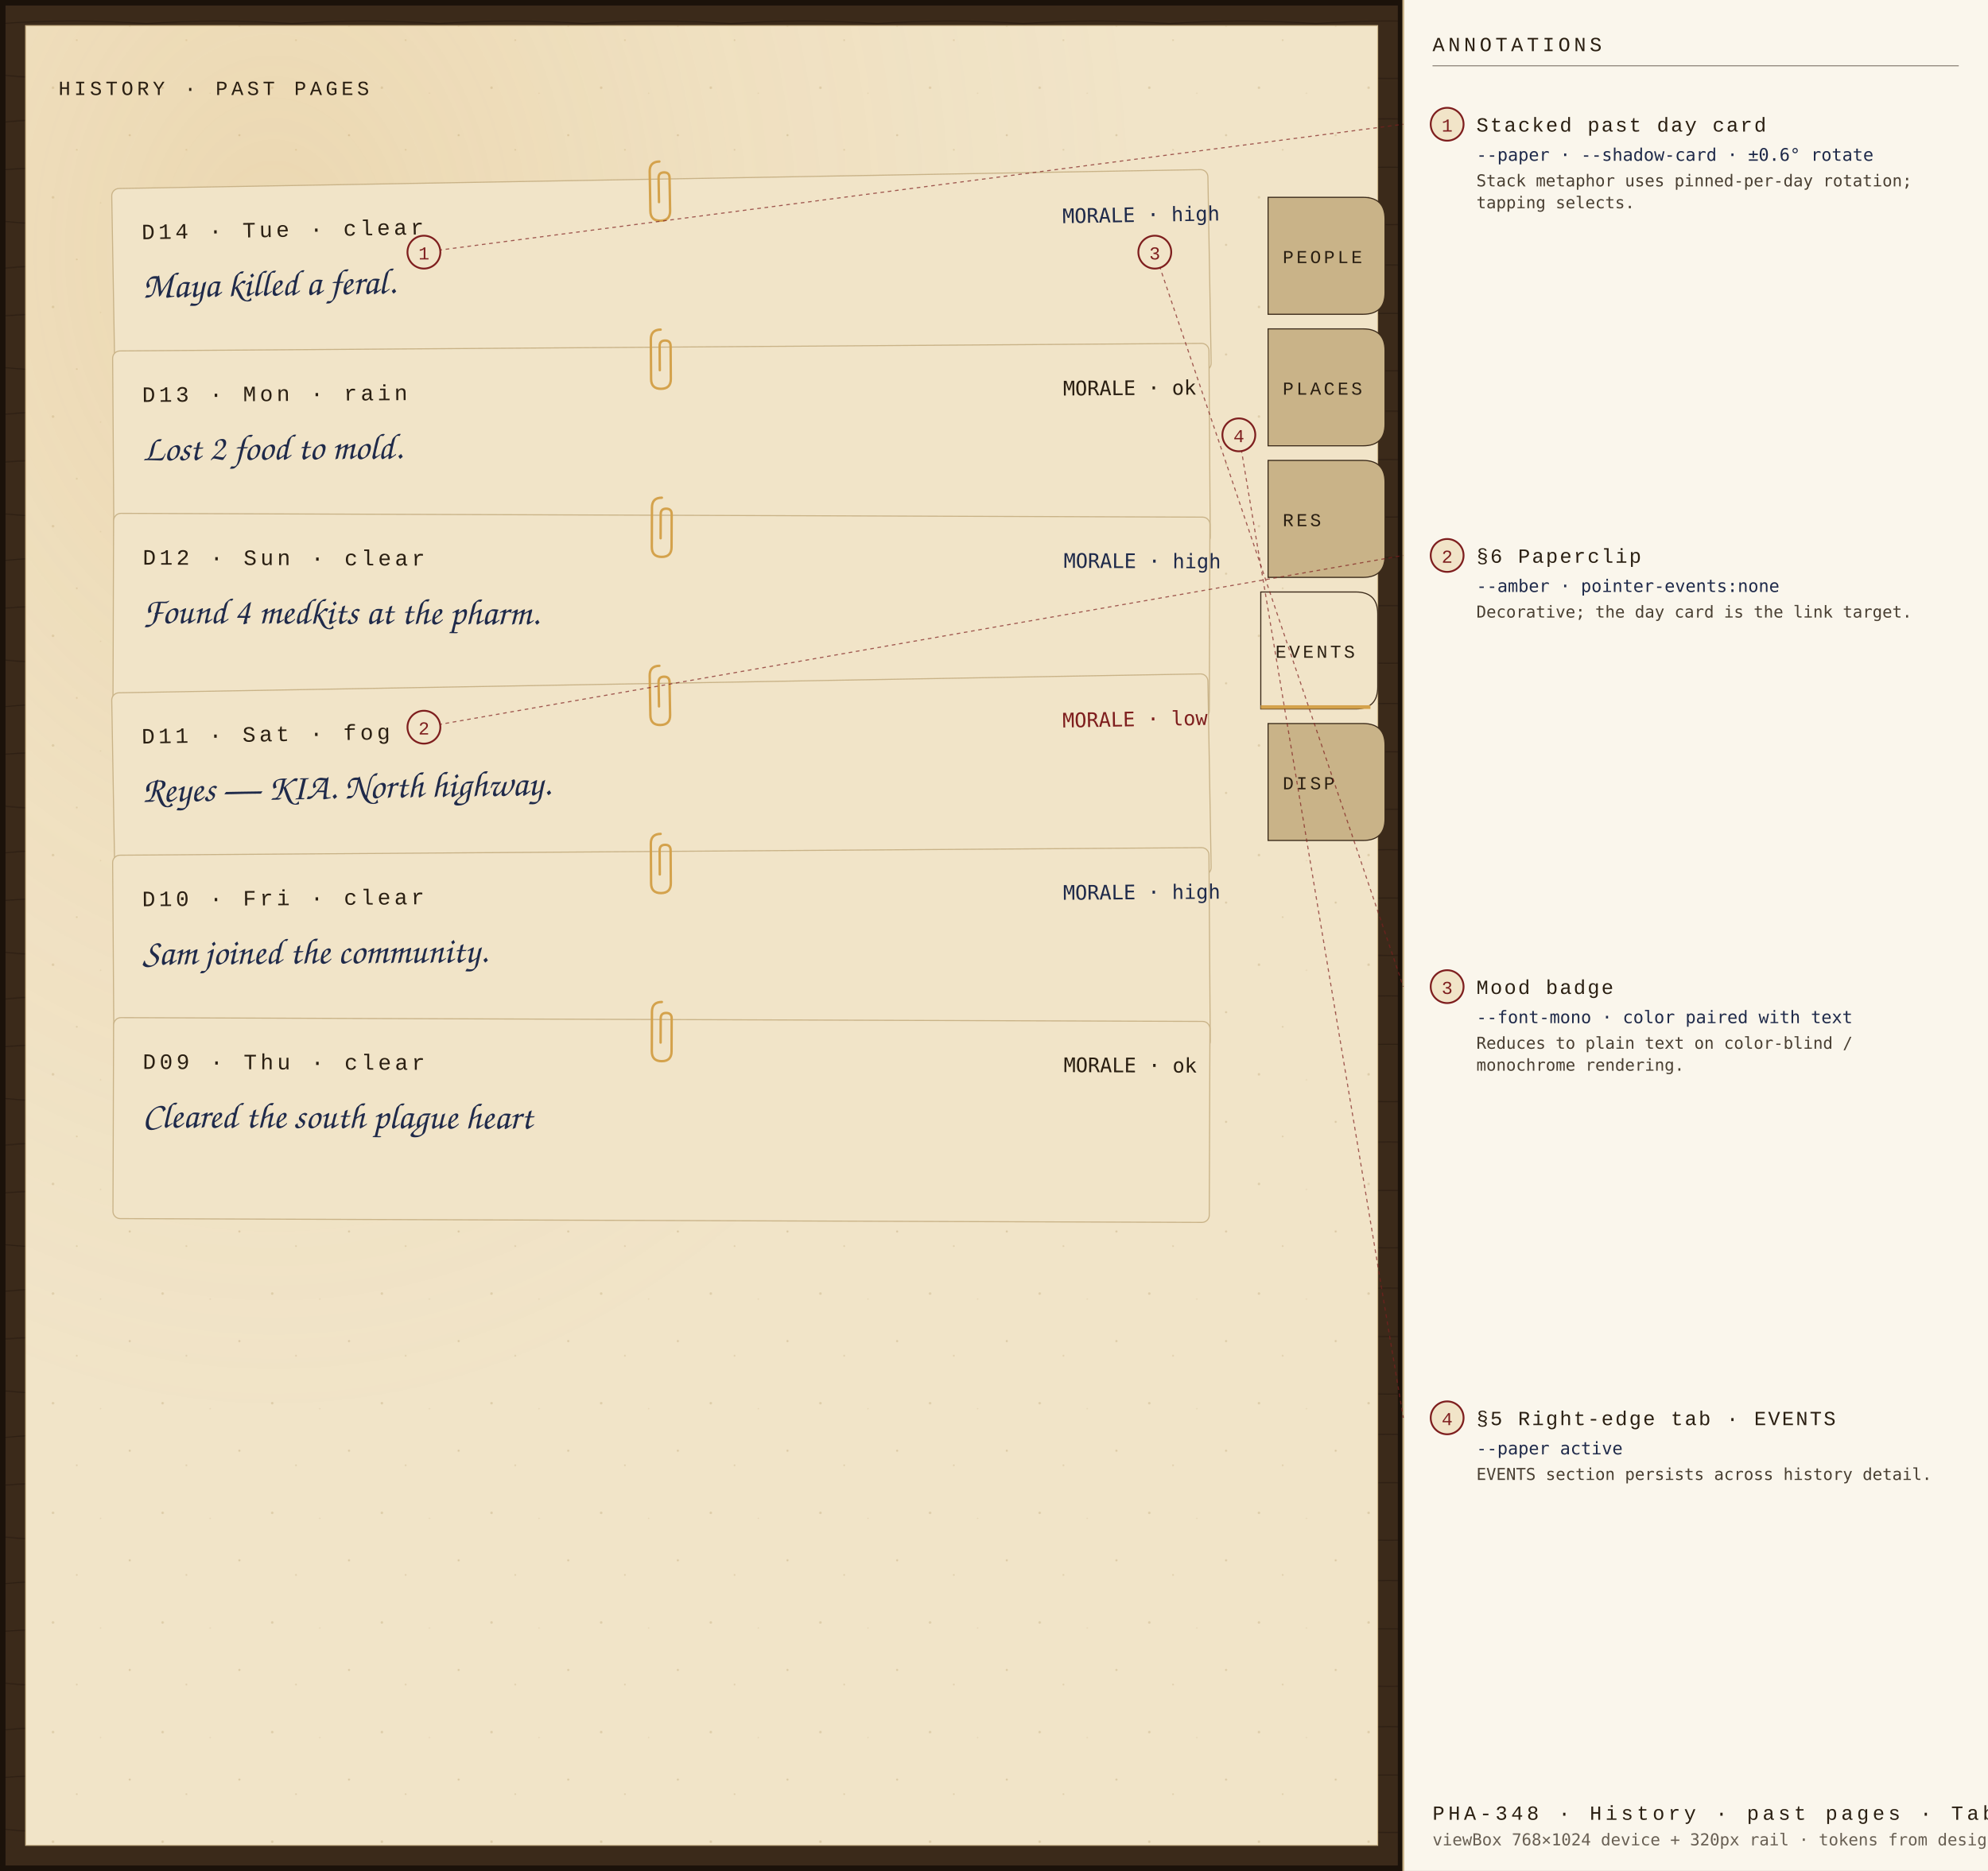
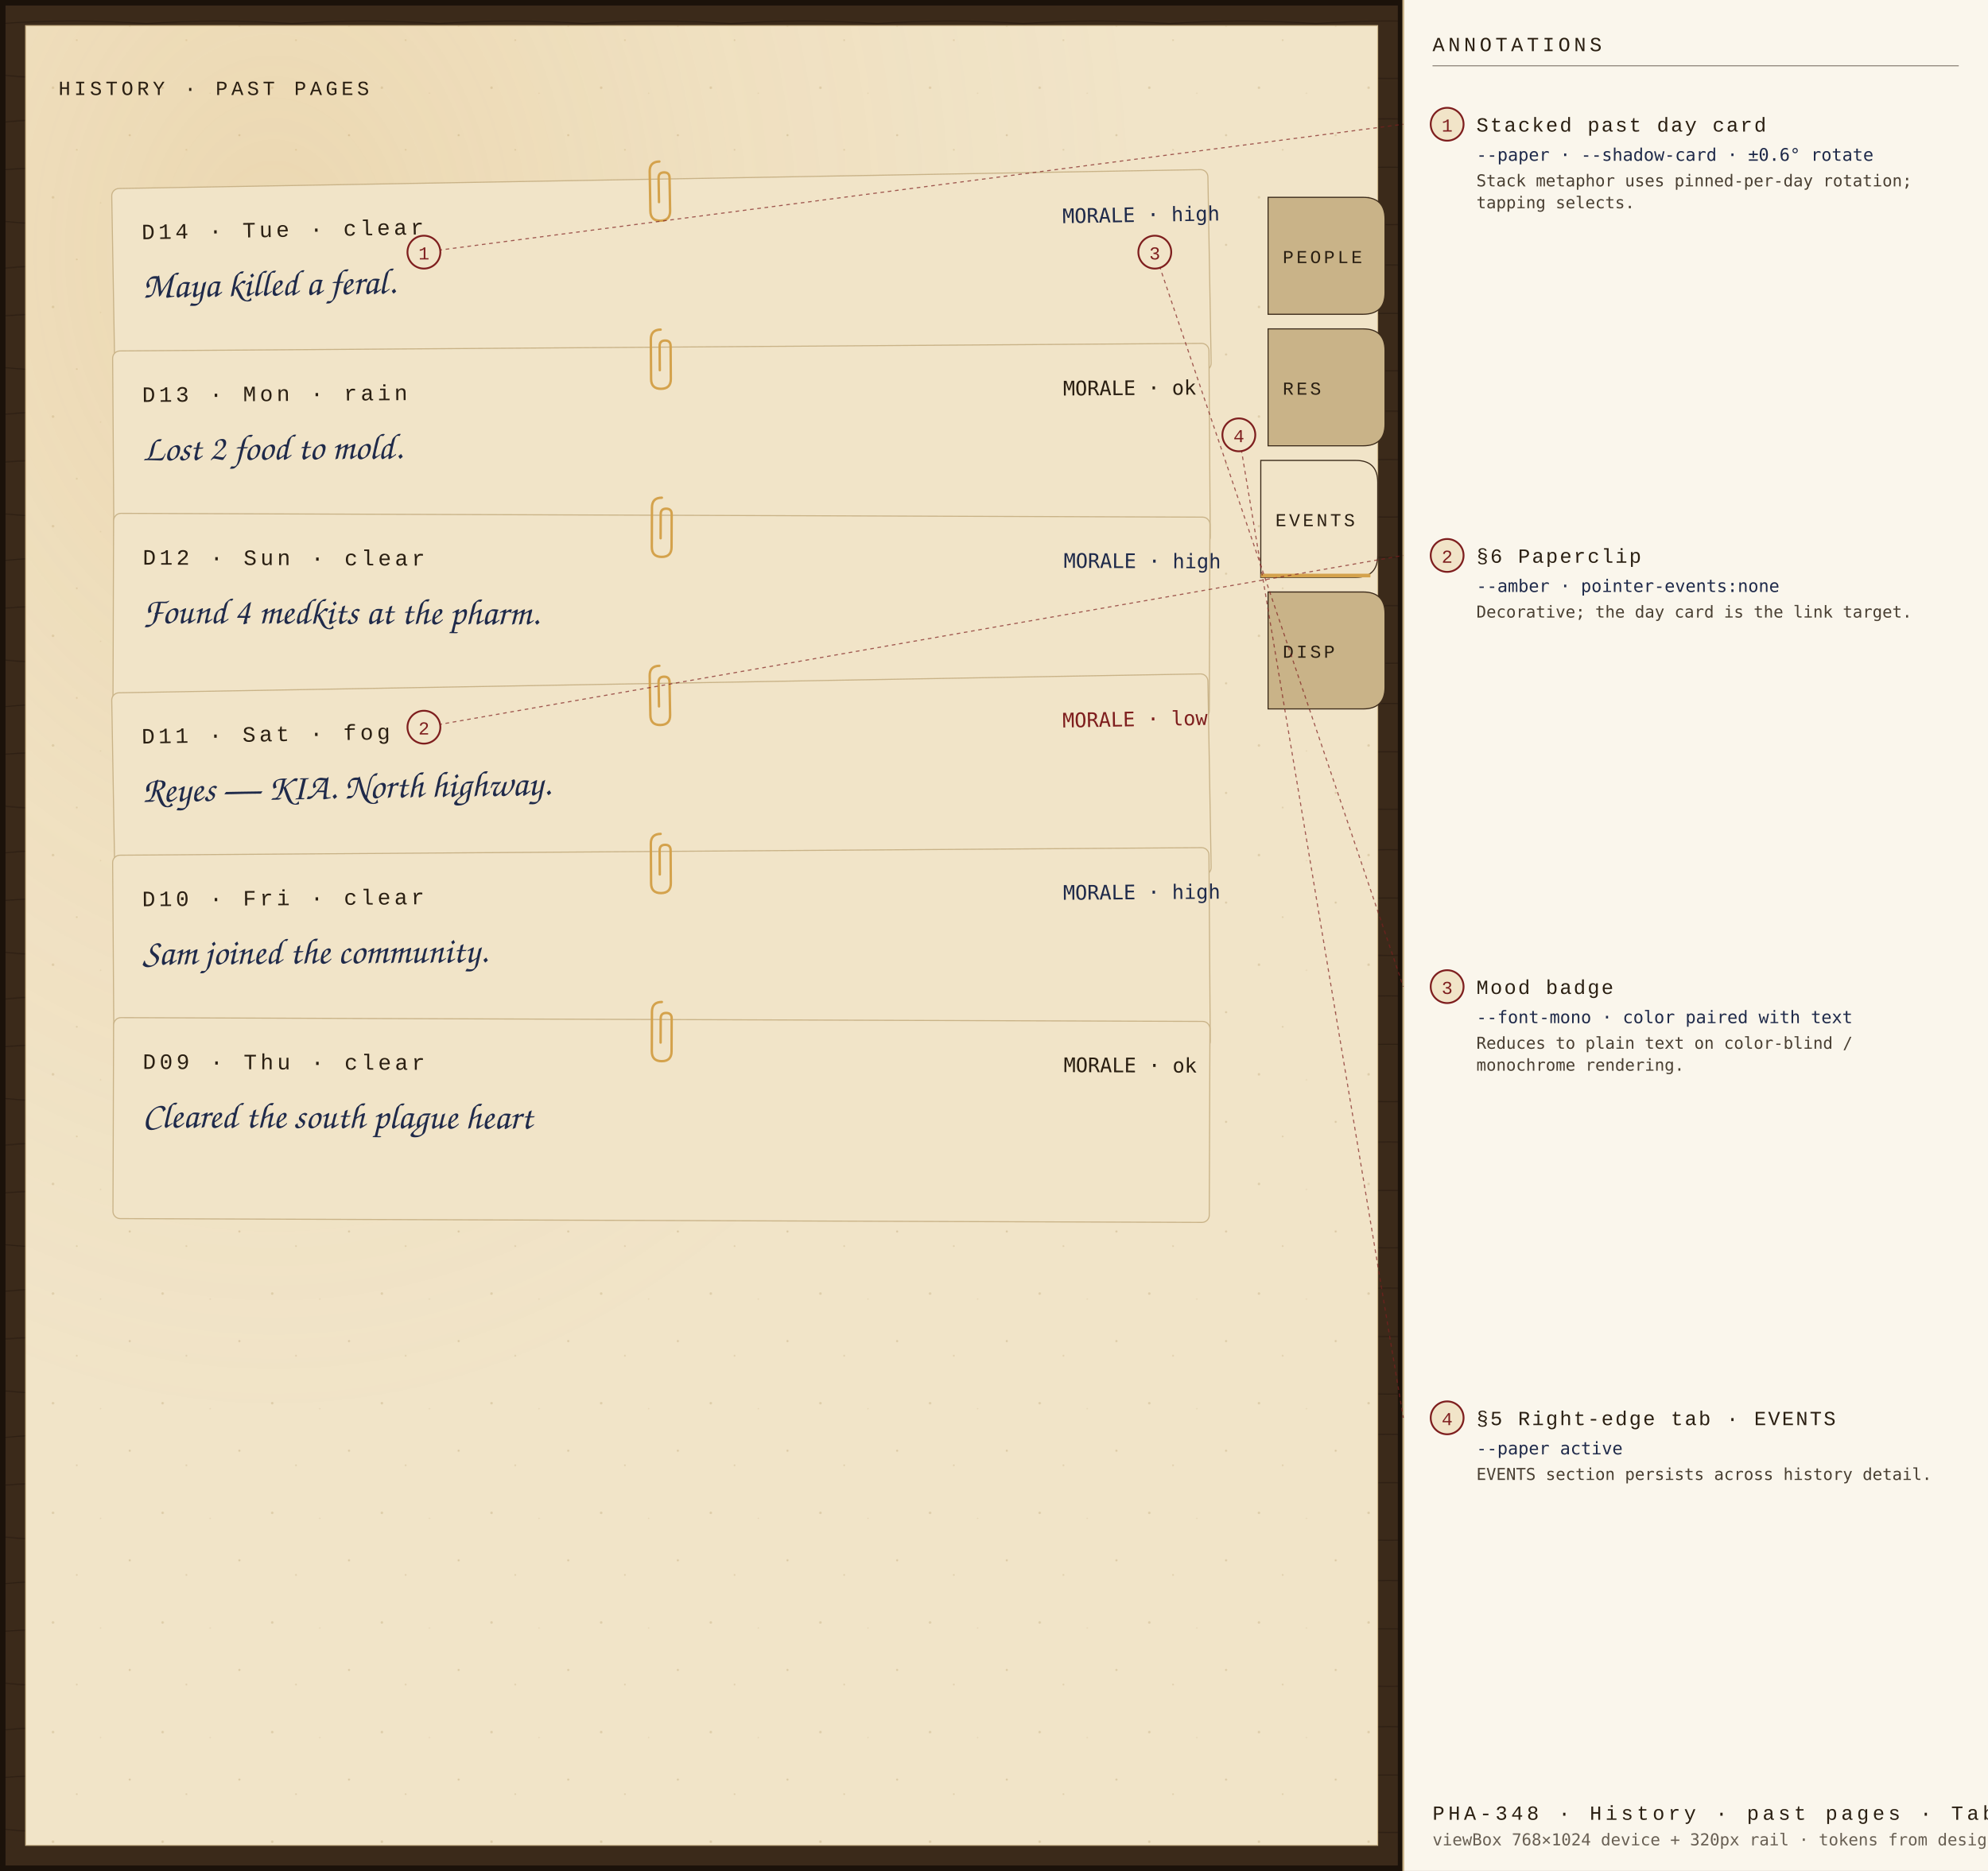
<svg xmlns="http://www.w3.org/2000/svg" viewBox="0 0 1088 1024" width="1088" height="1024" role="img" aria-label="PHA-348 · History · past pages · Tablet · 641–1024px mockup">
  <defs>
    <pattern id="paperGrain" x="0" y="0" width="60" height="60" patternUnits="userSpaceOnUse">
      <rect width="60" height="60" fill="#F1E4C8" />
      <circle cx="11" cy="14" r="0.6" fill="#C9B388" opacity="0.5" />
      <circle cx="42" cy="22" r="0.5" fill="#C9B388" opacity="0.4" />
      <circle cx="29" cy="48" r="0.7" fill="#C9B388" opacity="0.45" />
      <circle cx="55" cy="51" r="0.4" fill="#C9B388" opacity="0.3" />
    </pattern>
    <pattern id="leatherGrain" x="0" y="0" width="80" height="80" patternUnits="userSpaceOnUse">
      <rect width="80" height="80" fill="#3B2A1A" />
      <path d="M0 13 q40 -3 80 0 M0 41 q40 4 80 0 M0 67 q40 -4 80 0" stroke="#1B120A" stroke-width="0.6" fill="none" opacity="0.5" />
    </pattern>
    <radialGradient id="lamp" cx="18%" cy="12%" r="65%">
      <stop offset="0%" stop-color="#D4A24C" stop-opacity="0.18" />
      <stop offset="55%" stop-color="#D4A24C" stop-opacity="0.06" />
      <stop offset="100%" stop-color="#D4A24C" stop-opacity="0" />
    </radialGradient>
    <filter id="hand" x="-2%" y="-50%" width="104%" height="200%">
      <feTurbulence type="fractalNoise" baseFrequency="0.7" numOctaves="2" seed="3" />
      <feDisplacementMap in="SourceGraphic" scale="0.6" />
    </filter>
    <symbol id="paperclip" viewBox="0 0 40 60">
      <path d="M20 4 q-9 0 -9 9 v36 q0 9 9 9 t9 -9 v-30 q0 -5 -5 -5 t-5 5 v22" fill="none" stroke="#D4A24C" stroke-width="2.2" stroke-linecap="round" />
    </symbol>
    <symbol id="touchHint" viewBox="0 0 44 44">
      <rect x="0" y="0" width="44" height="44" fill="none" stroke="#D4A24C" stroke-width="1" stroke-dasharray="3 3" opacity="0.6" />
    </symbol>
  </defs>
  <rect x="0" y="0" width="1088" height="1024" fill="#3B2A1A" />
  <rect x="0" y="0" width="768" height="1024" fill="url(#leatherGrain)" />
  <rect x="0" y="0" width="768" height="1024" fill="url(#leatherGrain)" />
  <rect x="0" y="0" width="768" height="1024" fill="#3B2A1A" opacity="0.15" />
  <rect x="0" y="0" width="768" height="3" fill="#1B120A" />
  <rect x="0" y="1021" width="768" height="3" fill="#1B120A" />
  <rect x="0" y="0" width="3" height="1024" fill="#1B120A" />
  <rect x="765" y="0" width="3" height="1024" fill="#1B120A" />
  <rect x="14" y="14" width="740" height="996" fill="url(#paperGrain)" stroke="#C9B388" stroke-width="0.5" />
  <rect x="14" y="14" width="740" height="996" fill="url(#lamp)" />
  <text x="32" y="52" font-family="'Special Elite', 'Courier New', Courier, monospace" font-size="11" fill="#2A1F12" letter-spacing="2">HISTORY · PAST PAGES</text>
  <g transform="rotate(-1.0 362.0 153.0)">
    <rect x="62" y="98" width="600" height="110" fill="#F1E4C8" stroke="#C9B388" stroke-width="0.6" rx="4" />
    <text x="78" y="126" font-family="'Special Elite', 'Courier New', Courier, monospace" font-size="12" fill="#2A1F12" letter-spacing="2">D14 · Tue · clear</text>
    <text x="78" y="158" font-family="'Caveat', 'Patrick Hand', 'Bradley Hand', cursive" font-size="20" fill="#1F2A4A">Maya killed a feral.</text>
    <text x="582" y="126" font-family="'IBM Plex Mono', ui-monospace, Menlo, Consolas, monospace" font-size="11" fill="#1F2A4A">MORALE · high</text>
    <use href="#paperclip" x="350.0" y="86" width="24" height="36" />
  </g>
  <g transform="rotate(-0.4 362.0 245.0)">
    <rect x="62" y="190" width="600" height="110" fill="#F1E4C8" stroke="#C9B388" stroke-width="0.6" rx="4" />
    <text x="78" y="218" font-family="'Special Elite', 'Courier New', Courier, monospace" font-size="12" fill="#2A1F12" letter-spacing="2">D13 · Mon · rain</text>
    <text x="78" y="250" font-family="'Caveat', 'Patrick Hand', 'Bradley Hand', cursive" font-size="20" fill="#1F2A4A">Lost 2 food to mold.</text>
    <text x="582" y="218" font-family="'IBM Plex Mono', ui-monospace, Menlo, Consolas, monospace" font-size="11" fill="#2A1F12">MORALE · ok</text>
    <use href="#paperclip" x="350.0" y="178" width="24" height="36" />
  </g>
  <g transform="rotate(0.2 362.0 337.0)">
    <rect x="62" y="282" width="600" height="110" fill="#F1E4C8" stroke="#C9B388" stroke-width="0.6" rx="4" />
    <text x="78" y="310" font-family="'Special Elite', 'Courier New', Courier, monospace" font-size="12" fill="#2A1F12" letter-spacing="2">D12 · Sun · clear</text>
    <text x="78" y="342" font-family="'Caveat', 'Patrick Hand', 'Bradley Hand', cursive" font-size="20" fill="#1F2A4A">Found 4 medkits at the pharm.</text>
    <text x="582" y="310" font-family="'IBM Plex Mono', ui-monospace, Menlo, Consolas, monospace" font-size="11" fill="#1F2A4A">MORALE · high</text>
    <use href="#paperclip" x="350.0" y="270" width="24" height="36" />
  </g>
  <g transform="rotate(-1.0 362.0 429.0)">
    <rect x="62" y="374" width="600" height="110" fill="#F1E4C8" stroke="#C9B388" stroke-width="0.6" rx="4" />
    <text x="78" y="402" font-family="'Special Elite', 'Courier New', Courier, monospace" font-size="12" fill="#2A1F12" letter-spacing="2">D11 · Sat · fog</text>
    <text x="78" y="434" font-family="'Caveat', 'Patrick Hand', 'Bradley Hand', cursive" font-size="20" fill="#1F2A4A">Reyes — KIA. North highway.</text>
    <text x="582" y="402" font-family="'IBM Plex Mono', ui-monospace, Menlo, Consolas, monospace" font-size="11" fill="#7E1E1E">MORALE · low</text>
    <use href="#paperclip" x="350.0" y="362" width="24" height="36" />
  </g>
  <g transform="rotate(-0.4 362.0 521.0)">
    <rect x="62" y="466" width="600" height="110" fill="#F1E4C8" stroke="#C9B388" stroke-width="0.6" rx="4" />
    <text x="78" y="494" font-family="'Special Elite', 'Courier New', Courier, monospace" font-size="12" fill="#2A1F12" letter-spacing="2">D10 · Fri · clear</text>
    <text x="78" y="526" font-family="'Caveat', 'Patrick Hand', 'Bradley Hand', cursive" font-size="20" fill="#1F2A4A">Sam joined the community.</text>
    <text x="582" y="494" font-family="'IBM Plex Mono', ui-monospace, Menlo, Consolas, monospace" font-size="11" fill="#1F2A4A">MORALE · high</text>
    <use href="#paperclip" x="350.0" y="454" width="24" height="36" />
  </g>
  <g transform="rotate(0.2 362.0 613.0)">
    <rect x="62" y="558" width="600" height="110" fill="#F1E4C8" stroke="#C9B388" stroke-width="0.6" rx="4" />
    <text x="78" y="586" font-family="'Special Elite', 'Courier New', Courier, monospace" font-size="12" fill="#2A1F12" letter-spacing="2">D09 · Thu · clear</text>
    <text x="78" y="618" font-family="'Caveat', 'Patrick Hand', 'Bradley Hand', cursive" font-size="20" fill="#1F2A4A">Cleared the south plague heart</text>
    <text x="582" y="586" font-family="'IBM Plex Mono', ui-monospace, Menlo, Consolas, monospace" font-size="11" fill="#2A1F12">MORALE · ok</text>
    <use href="#paperclip" x="350.0" y="546" width="24" height="36" />
  </g>
  <path d="M694 108 h52 q12 0 12 12 v40 q0 12 -12 12 h-52 z" fill="#C9B388" stroke="#3B2A1A" stroke-width="0.6" />
  <text x="702" y="144.0" font-family="'Special Elite', 'Courier New', Courier, monospace" font-size="10" fill="#2A1F12" letter-spacing="1.5">PEOPLE</text>
  <path d="M694 180 h52 q12 0 12 12 v40 q0 12 -12 12 h-52 z" fill="#C9B388" stroke="#3B2A1A" stroke-width="0.6" />
-   <text x="702" y="216.0" font-family="'Special Elite', 'Courier New', Courier, monospace" font-size="10" fill="#2A1F12" letter-spacing="1.5">PLACES</text>
-   <path d="M694 252 h52 q12 0 12 12 v40 q0 12 -12 12 h-52 z" fill="#C9B388" stroke="#3B2A1A" stroke-width="0.6" />
-   <text x="702" y="288.0" font-family="'Special Elite', 'Courier New', Courier, monospace" font-size="10" fill="#2A1F12" letter-spacing="1.5">RES</text>
-   <path d="M690 324 h52 q12 0 12 12 v40 q0 12 -12 12 h-52 z" fill="#F1E4C8" stroke="#3B2A1A" stroke-width="0.6" />
-   <text x="698" y="360.0" font-family="'Special Elite', 'Courier New', Courier, monospace" font-size="10" fill="#2A1F12" letter-spacing="1.5">EVENTS</text>
-   <line x1="690" y1="387" x2="750" y2="387" stroke="#D4A24C" stroke-width="2" />
-   <path d="M694 396 h52 q12 0 12 12 v40 q0 12 -12 12 h-52 z" fill="#C9B388" stroke="#3B2A1A" stroke-width="0.6" />
-   <text x="702" y="432.0" font-family="'Special Elite', 'Courier New', Courier, monospace" font-size="10" fill="#2A1F12" letter-spacing="1.5">DISP</text>
+   <text x="702" y="216.0" font-family="'Special Elite', 'Courier New', Courier, monospace" font-size="10" fill="#2A1F12" letter-spacing="1.5">RES</text>
+   <path d="M690 252 h52 q12 0 12 12 v40 q0 12 -12 12 h-52 z" fill="#F1E4C8" stroke="#3B2A1A" stroke-width="0.6" />
+   <text x="698" y="288.0" font-family="'Special Elite', 'Courier New', Courier, monospace" font-size="10" fill="#2A1F12" letter-spacing="1.5">EVENTS</text>
+   <line x1="690" y1="315" x2="750" y2="315" stroke="#D4A24C" stroke-width="2" />
+   <path d="M694 324 h52 q12 0 12 12 v40 q0 12 -12 12 h-52 z" fill="#C9B388" stroke="#3B2A1A" stroke-width="0.6" />
+   <text x="702" y="360.0" font-family="'Special Elite', 'Courier New', Courier, monospace" font-size="10" fill="#2A1F12" letter-spacing="1.5">DISP</text>
  <rect x="768" y="0" width="320" height="1024" fill="#FAF6EC" />
  <line x1="768" y1="0" x2="768" y2="1024" stroke="#C9B388" stroke-width="1" />
  <text x="784" y="28" font-family="'Special Elite', 'Courier New', Courier, monospace" font-size="11" fill="#2A1F12" letter-spacing="2">ANNOTATIONS</text>
  <line x1="784" y1="36" x2="1072" y2="36" stroke="#2A1F12" stroke-width="0.6" opacity="0.5" />
  <line x1="232" y1="138" x2="768" y2="68" stroke="#7E1E1E" stroke-width="0.6" stroke-dasharray="2 2" opacity="0.7" />
  <circle cx="232" cy="138" r="9" fill="#F1E4C8" stroke="#7E1E1E" stroke-width="1" />
  <text x="232" y="142" text-anchor="middle" font-family="'Special Elite', 'Courier New', Courier, monospace" font-size="10" fill="#7E1E1E">1</text>
  <circle cx="792" cy="68" r="9" fill="#F1E4C8" stroke="#7E1E1E" stroke-width="1" />
  <text x="792" y="72" text-anchor="middle" font-family="'Special Elite', 'Courier New', Courier, monospace" font-size="10" fill="#7E1E1E">1</text>
  <text x="808" y="72" font-family="'Special Elite', 'Courier New', Courier, monospace" font-size="11" fill="#2A1F12" letter-spacing="1">Stacked past day card</text>
  <text x="808" y="88" font-family="'IBM Plex Mono', ui-monospace, Menlo, Consolas, monospace" font-size="9.5" fill="#1F2A4A">--paper · --shadow-card · ±0.6° rotate</text>
  <text x="808" y="102" font-family="'IBM Plex Mono', ui-monospace, Menlo, Consolas, monospace" font-size="9" fill="#2A1F12" opacity="0.85">Stack metaphor uses pinned-per-day rotation;</text>
  <text x="808" y="114" font-family="'IBM Plex Mono', ui-monospace, Menlo, Consolas, monospace" font-size="9" fill="#2A1F12" opacity="0.85">tapping selects.</text>
  <line x1="232" y1="398" x2="768" y2="304" stroke="#7E1E1E" stroke-width="0.6" stroke-dasharray="2 2" opacity="0.7" />
  <circle cx="232" cy="398" r="9" fill="#F1E4C8" stroke="#7E1E1E" stroke-width="1" />
  <text x="232" y="402" text-anchor="middle" font-family="'Special Elite', 'Courier New', Courier, monospace" font-size="10" fill="#7E1E1E">2</text>
  <circle cx="792" cy="304" r="9" fill="#F1E4C8" stroke="#7E1E1E" stroke-width="1" />
  <text x="792" y="308" text-anchor="middle" font-family="'Special Elite', 'Courier New', Courier, monospace" font-size="10" fill="#7E1E1E">2</text>
  <text x="808" y="308" font-family="'Special Elite', 'Courier New', Courier, monospace" font-size="11" fill="#2A1F12" letter-spacing="1">§6 Paperclip</text>
  <text x="808" y="324" font-family="'IBM Plex Mono', ui-monospace, Menlo, Consolas, monospace" font-size="9.5" fill="#1F2A4A">--amber · pointer-events:none</text>
  <text x="808" y="338" font-family="'IBM Plex Mono', ui-monospace, Menlo, Consolas, monospace" font-size="9" fill="#2A1F12" opacity="0.85">Decorative; the day card is the link target.</text>
  <line x1="632" y1="138" x2="768" y2="540" stroke="#7E1E1E" stroke-width="0.6" stroke-dasharray="2 2" opacity="0.7" />
  <circle cx="632" cy="138" r="9" fill="#F1E4C8" stroke="#7E1E1E" stroke-width="1" />
  <text x="632" y="142" text-anchor="middle" font-family="'Special Elite', 'Courier New', Courier, monospace" font-size="10" fill="#7E1E1E">3</text>
  <circle cx="792" cy="540" r="9" fill="#F1E4C8" stroke="#7E1E1E" stroke-width="1" />
  <text x="792" y="544" text-anchor="middle" font-family="'Special Elite', 'Courier New', Courier, monospace" font-size="10" fill="#7E1E1E">3</text>
  <text x="808" y="544" font-family="'Special Elite', 'Courier New', Courier, monospace" font-size="11" fill="#2A1F12" letter-spacing="1">Mood badge</text>
  <text x="808" y="560" font-family="'IBM Plex Mono', ui-monospace, Menlo, Consolas, monospace" font-size="9.5" fill="#1F2A4A">--font-mono · color paired with text</text>
  <text x="808" y="574" font-family="'IBM Plex Mono', ui-monospace, Menlo, Consolas, monospace" font-size="9" fill="#2A1F12" opacity="0.85">Reduces to plain text on color-blind /</text>
  <text x="808" y="586" font-family="'IBM Plex Mono', ui-monospace, Menlo, Consolas, monospace" font-size="9" fill="#2A1F12" opacity="0.85">monochrome rendering.</text>
  <line x1="678" y1="238" x2="768" y2="776" stroke="#7E1E1E" stroke-width="0.6" stroke-dasharray="2 2" opacity="0.7" />
  <circle cx="678" cy="238" r="9" fill="#F1E4C8" stroke="#7E1E1E" stroke-width="1" />
  <text x="678" y="242" text-anchor="middle" font-family="'Special Elite', 'Courier New', Courier, monospace" font-size="10" fill="#7E1E1E">4</text>
  <circle cx="792" cy="776" r="9" fill="#F1E4C8" stroke="#7E1E1E" stroke-width="1" />
  <text x="792" y="780" text-anchor="middle" font-family="'Special Elite', 'Courier New', Courier, monospace" font-size="10" fill="#7E1E1E">4</text>
  <text x="808" y="780" font-family="'Special Elite', 'Courier New', Courier, monospace" font-size="11" fill="#2A1F12" letter-spacing="1">§5 Right-edge tab · EVENTS</text>
  <text x="808" y="796" font-family="'IBM Plex Mono', ui-monospace, Menlo, Consolas, monospace" font-size="9.5" fill="#1F2A4A">--paper active</text>
  <text x="808" y="810" font-family="'IBM Plex Mono', ui-monospace, Menlo, Consolas, monospace" font-size="9" fill="#2A1F12" opacity="0.85">EVENTS section persists across history detail.</text>
  <text x="784" y="996" font-family="'Special Elite', 'Courier New', Courier, monospace" font-size="11" fill="#2A1F12" letter-spacing="2">PHA-348 · History · past pages · Tablet · 641–1024px</text>
  <text x="784" y="1010" font-family="'IBM Plex Mono', ui-monospace, Menlo, Consolas, monospace" font-size="9" fill="#2A1F12" opacity="0.7">viewBox 768×1024 device + 320px rail · tokens from design/tokens.css · components from design/components.md</text>
</svg>
